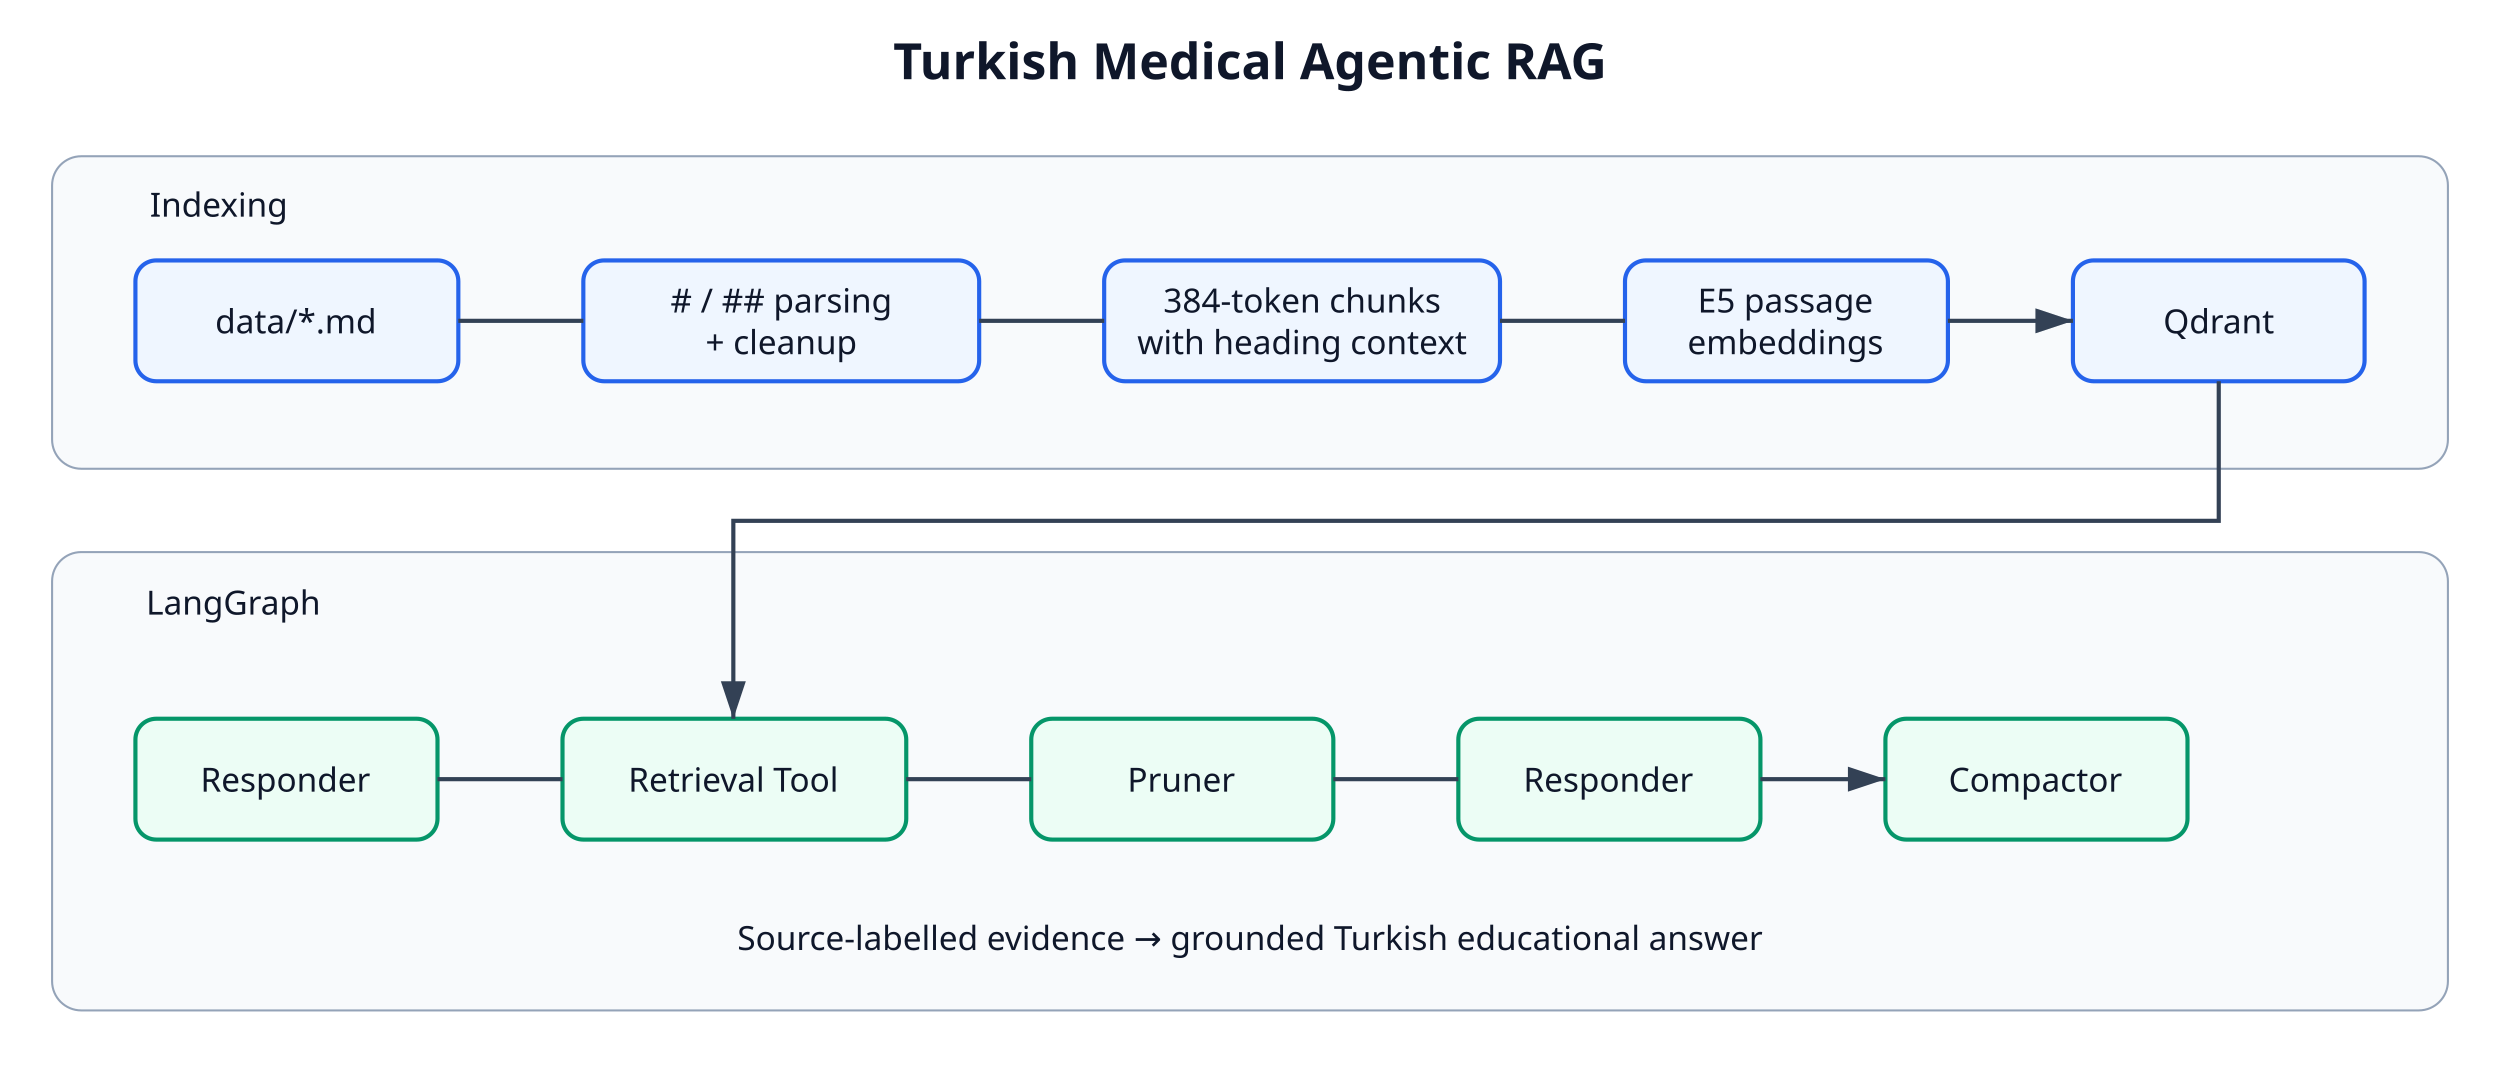
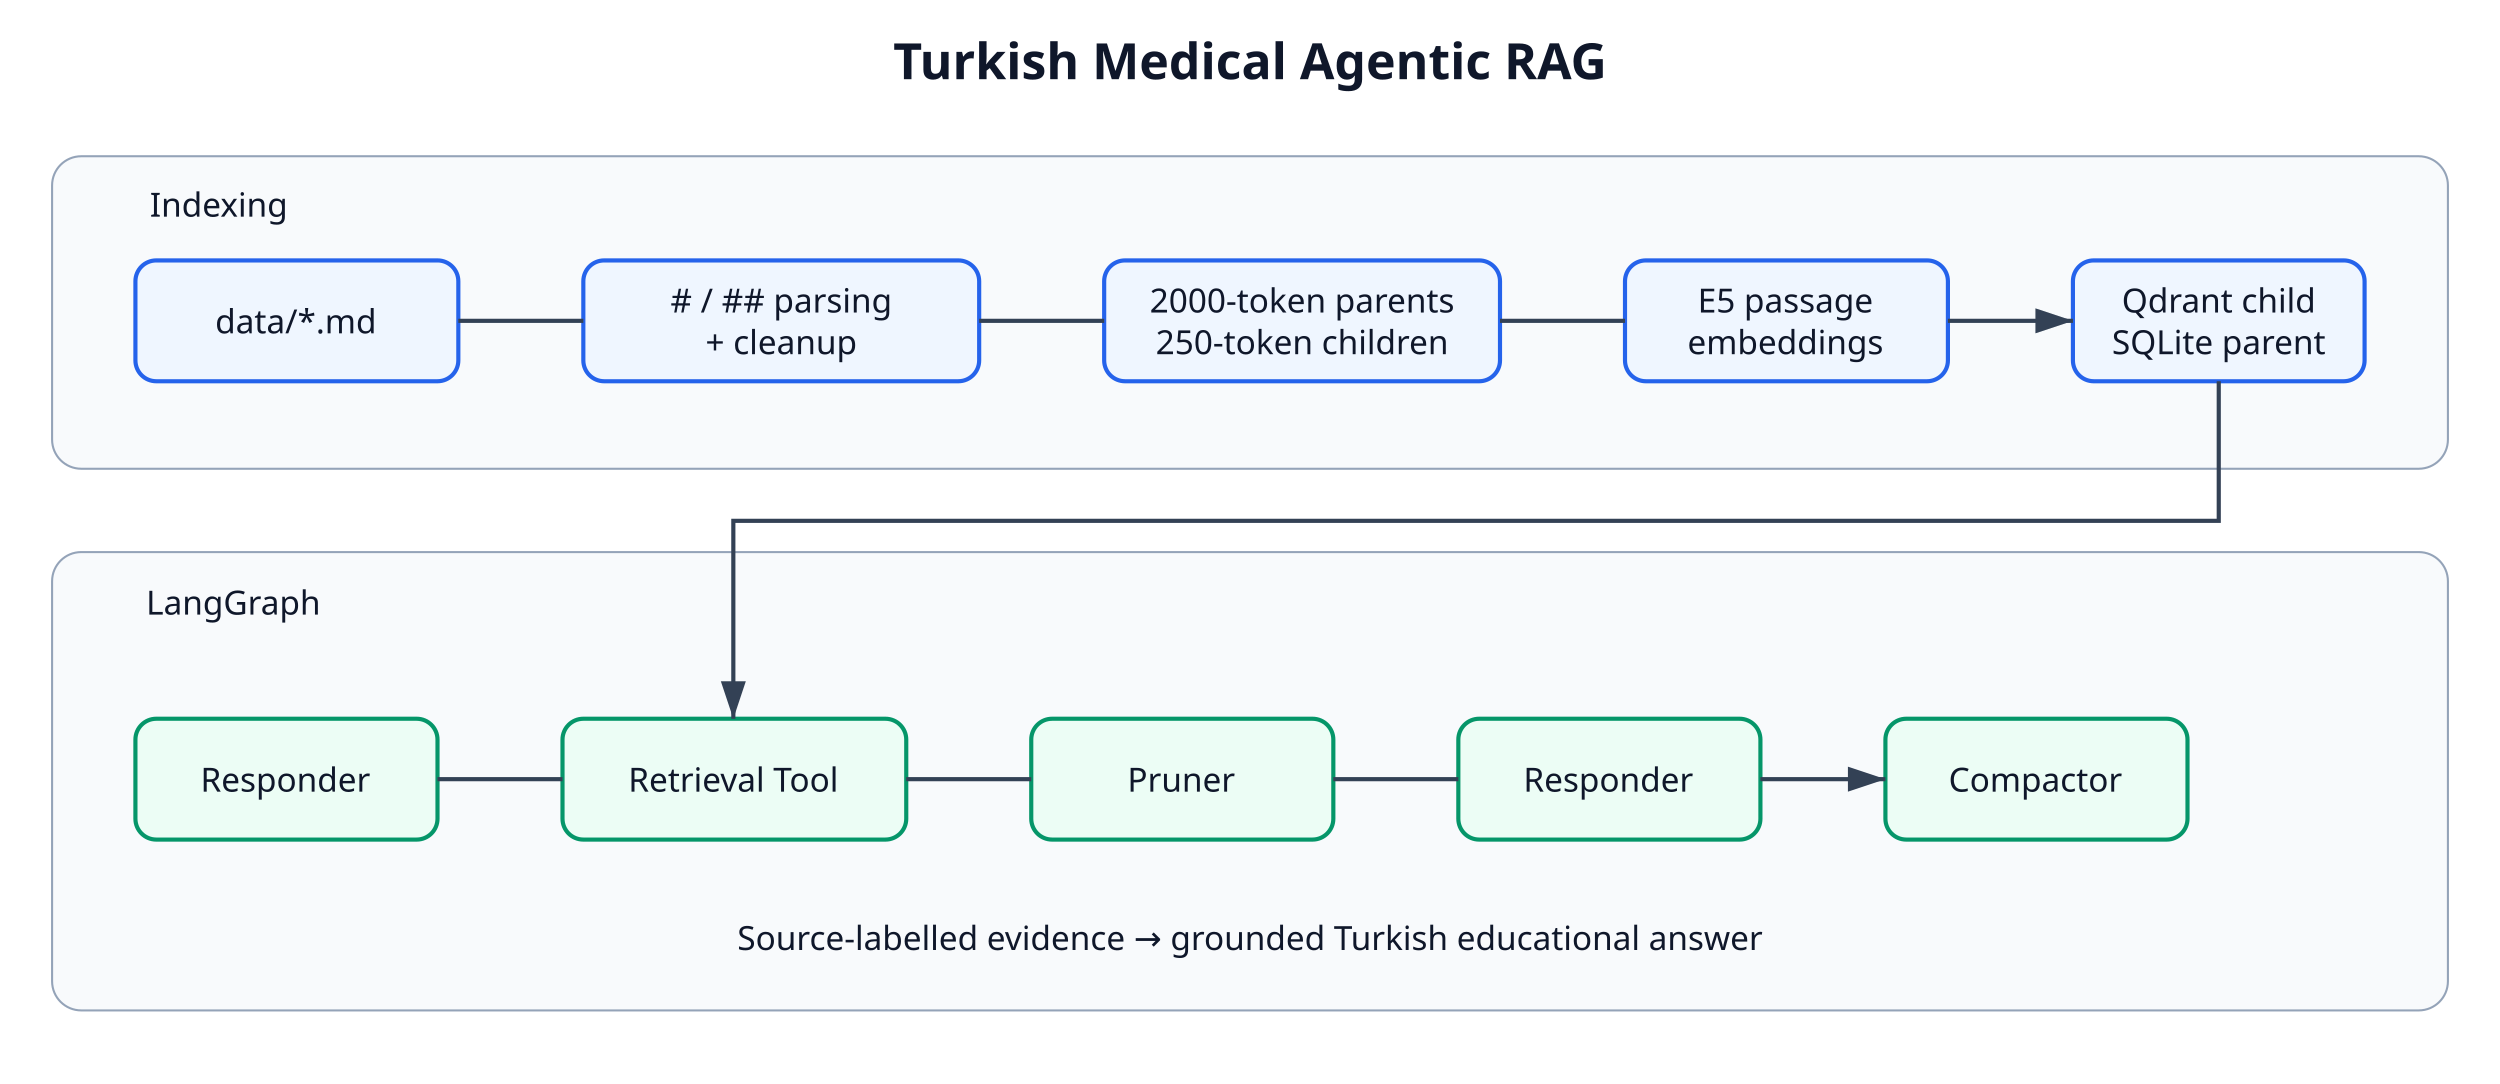
<svg xmlns="http://www.w3.org/2000/svg" width="1200" height="520" viewBox="0 0 1200 520" role="img" aria-labelledby="title desc">
  <defs>
    <marker id="arrow" markerWidth="10" markerHeight="10" refX="9" refY="3" orient="auto">
      <path d="M0,0 L0,6 L9,3 z" fill="#334155" />
    </marker>
    <style>
      .box{fill:#eff6ff;stroke:#2563eb;stroke-width:2;rx:10}.agent{fill:#ecfdf5;stroke:#059669;stroke-width:2;rx:10}
      .label{font:16px sans-serif;fill:#0f172a;text-anchor:middle}.heading{font:bold 24px sans-serif;fill:#0f172a;text-anchor:middle}
      .line{stroke:#334155;stroke-width:2;fill:none;marker-end:url(#arrow)}
    </style>
  </defs>
  <text x="600" y="38" class="heading">Turkish Medical Agentic RAG</text>
  <rect x="25" y="75" width="1150" height="150" fill="#f8fafc" stroke="#94a3b8" rx="14" />
  <text x="105" y="104" class="label">Indexing</text>
  <rect x="65" y="125" width="155" height="58" class="box" />
  <text x="142" y="160" class="label">data/*.md</text>
  <rect x="280" y="125" width="190" height="58" class="box" />
  <text x="375" y="150" class="label"># / ## parsing</text>
  <text x="375" y="170" class="label">+ cleanup</text>
  <rect x="530" y="125" width="190" height="58" class="box" />
-   <text x="625" y="150" class="label">384-token chunks</text>
-   <text x="625" y="170" class="label">with heading context</text>
+   <text x="625" y="150" class="label">2000-token parents</text>
+   <text x="625" y="170" class="label">250-token children</text>
  <rect x="780" y="125" width="155" height="58" class="box" />
  <text x="857" y="150" class="label">E5 passage</text>
  <text x="857" y="170" class="label">embeddings</text>
  <rect x="995" y="125" width="140" height="58" class="box" />
-   <text x="1065" y="160" class="label">Qdrant</text>
+   <text x="1065" y="150" class="label">Qdrant child</text>
+   <text x="1065" y="170" class="label">SQLite parent</text>
  <path d="M220 154H280M470 154H530M720 154H780M935 154H995" class="line" />
  <rect x="25" y="265" width="1150" height="220" fill="#f8fafc" stroke="#94a3b8" rx="14" />
  <text x="112" y="295" class="label">LangGraph</text>
  <rect x="65" y="345" width="145" height="58" class="agent" />
  <text x="137" y="380" class="label">Responder</text>
  <rect x="270" y="345" width="165" height="58" class="agent" />
  <text x="352" y="380" class="label">Retrieval Tool</text>
  <rect x="495" y="345" width="145" height="58" class="agent" />
  <text x="567" y="380" class="label">Pruner</text>
  <rect x="700" y="345" width="145" height="58" class="agent" />
  <text x="772" y="380" class="label">Responder</text>
  <rect x="905" y="345" width="145" height="58" class="agent" />
  <text x="977" y="380" class="label">Compactor</text>
  <path d="M210 374H270M435 374H495M640 374H700M845 374H905" class="line" />
  <path d="M1065 183V250H352V345" class="line" />
  <text x="600" y="456" class="label">Source-labelled evidence → grounded Turkish educational answer</text>
</svg>
